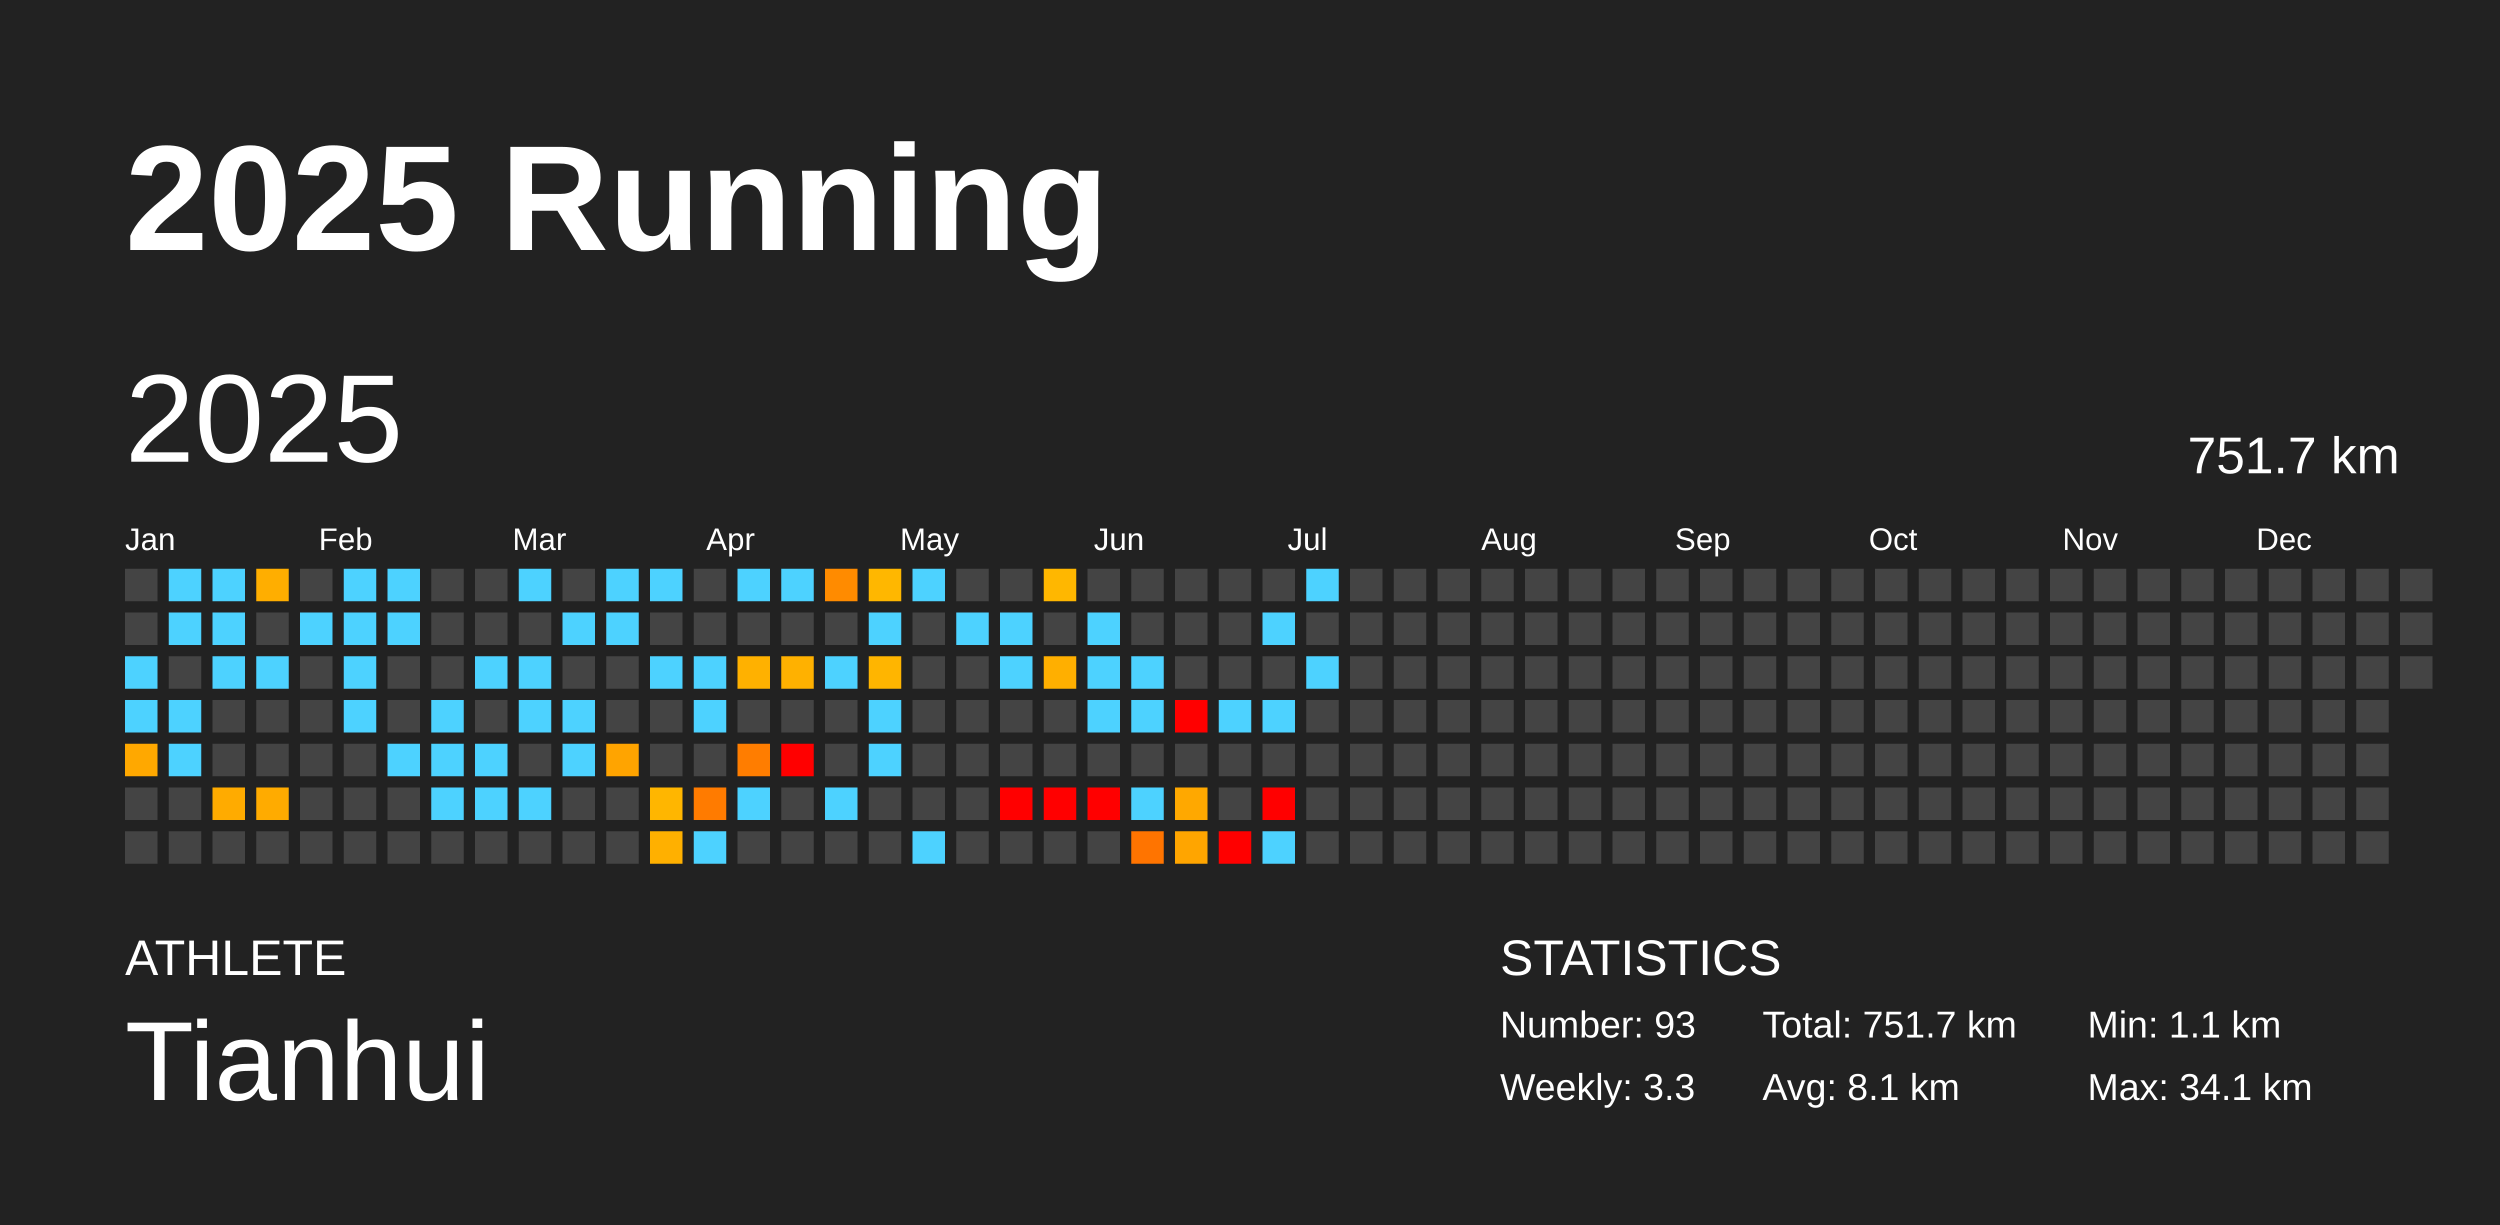
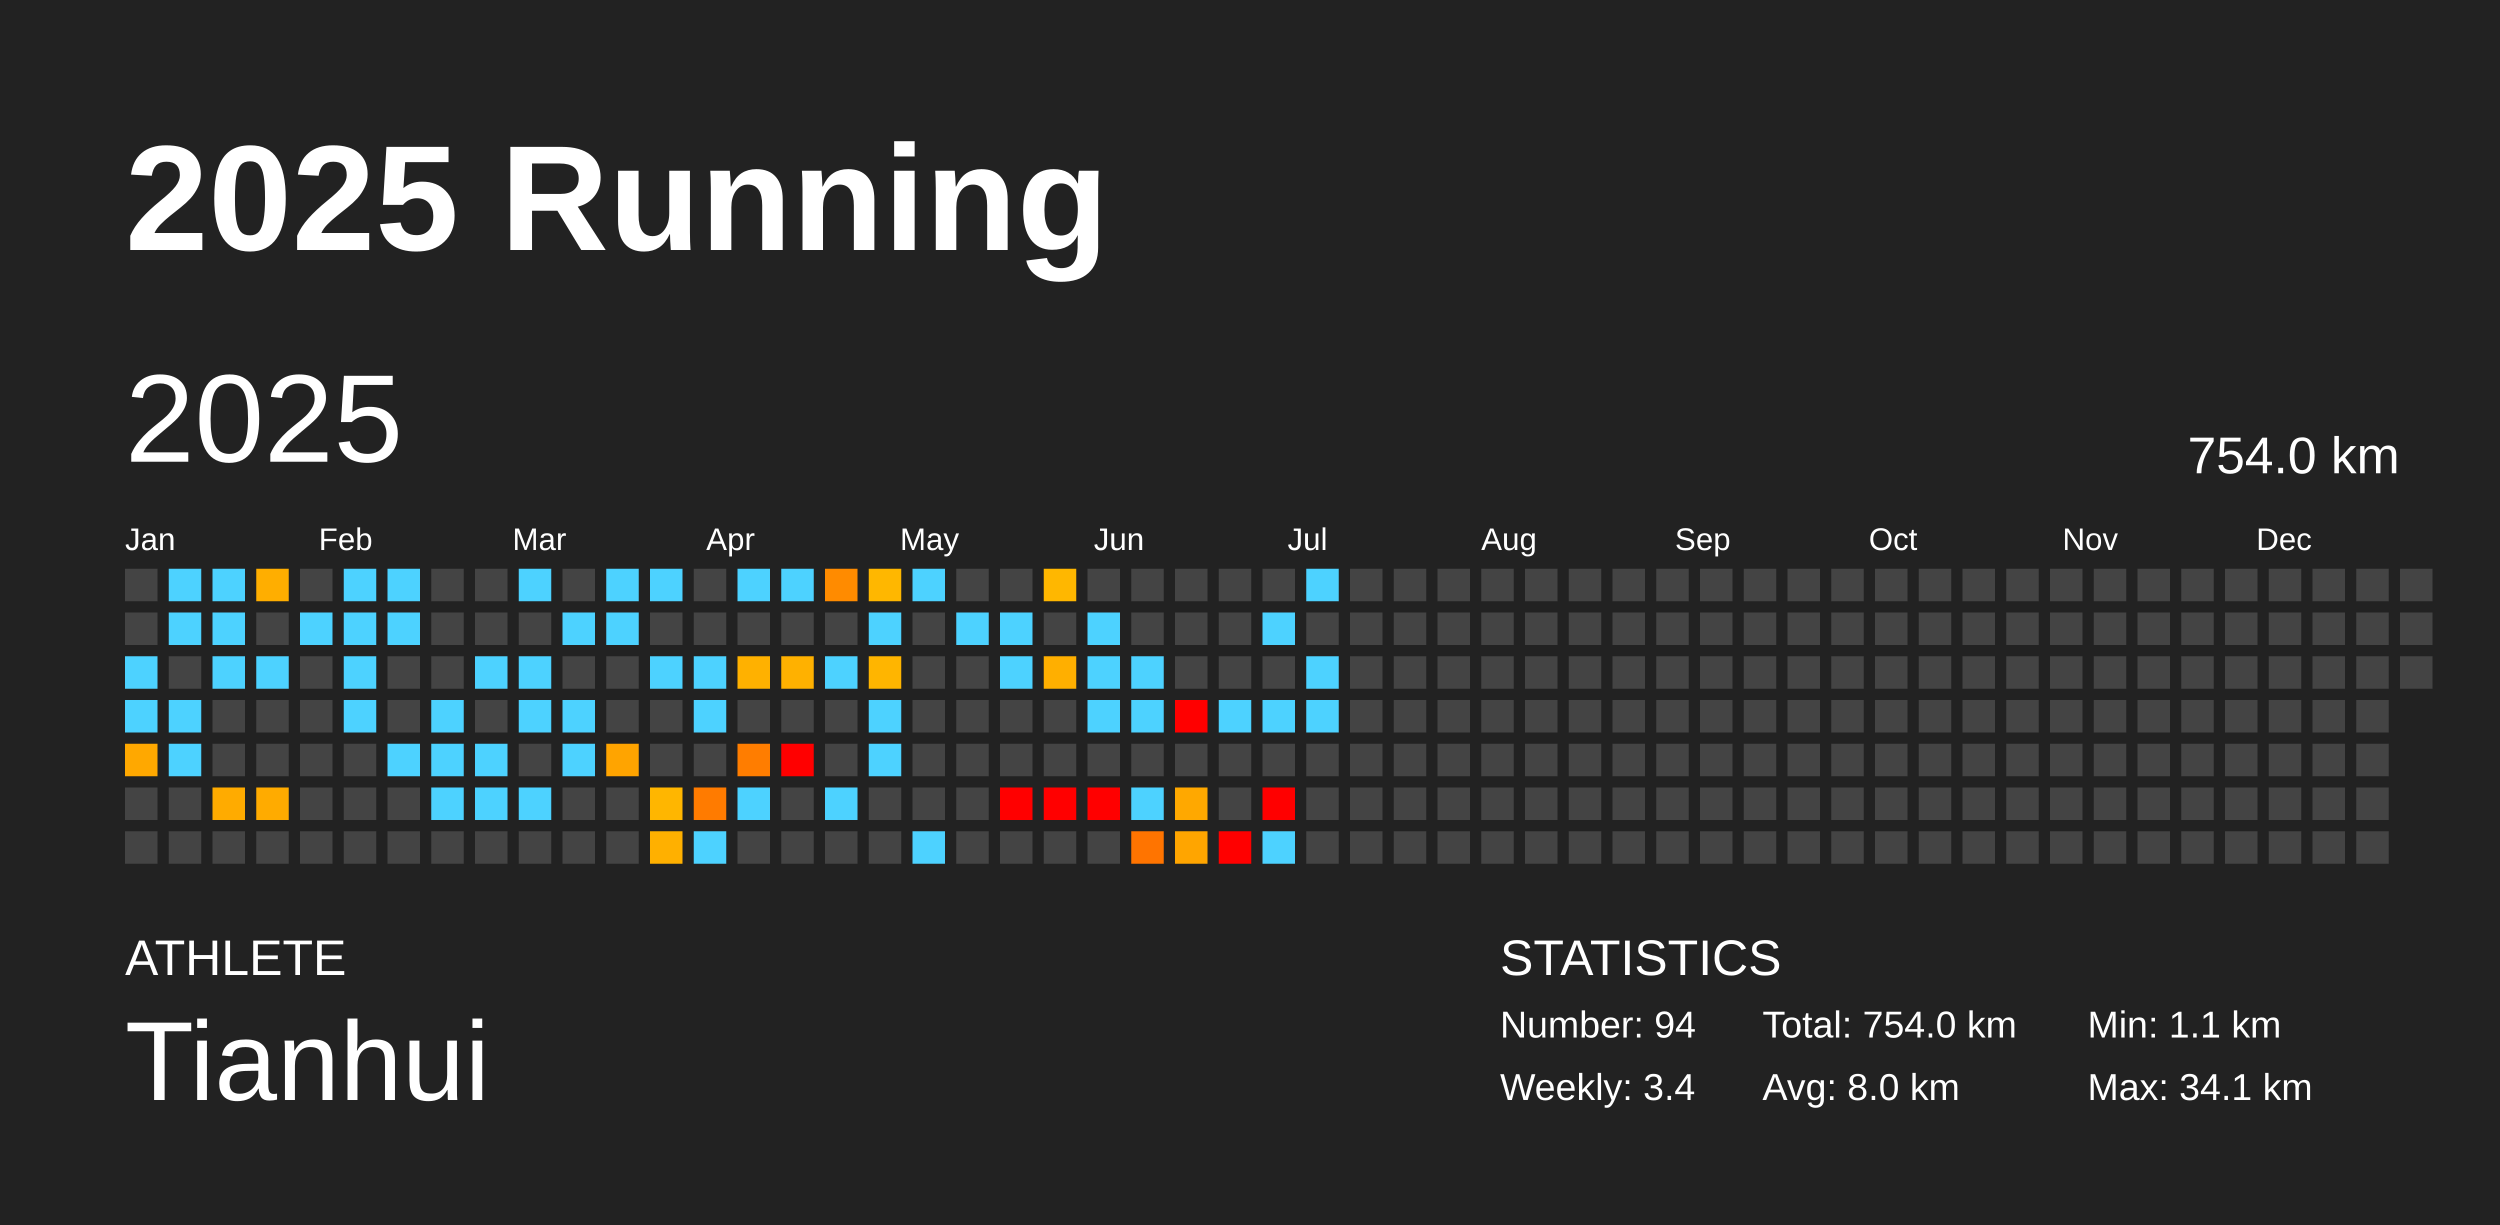
<svg xmlns="http://www.w3.org/2000/svg" baseProfile="full" height="98mm" version="1.1" viewBox="0,0,200,98" width="200mm">
  <defs />
  <rect fill="#222222" height="98" width="200" x="0" y="0" />
  <text fill="#FFFFFF" style="font-size:12px; font-family:Arial; font-weight:bold;" x="10" y="20">2025 Running</text>
  <text fill="#FFFFFF" style="font-size:4px; font-family:Arial" x="10" y="78">ATHLETE</text>
  <text fill="#FFFFFF" style="font-size:9px; font-family:Arial" x="10" y="88">Tianhui</text>
  <text fill="#FFFFFF" style="font-size:4px; font-family:Arial" x="120" y="78">STATISTICS</text>
-   <text fill="#FFFFFF" style="font-size:3px; font-family:Arial" x="120" y="83">Number: 93</text>
-   <text fill="#FFFFFF" style="font-size:3px; font-family:Arial" x="120" y="88">Weekly: 3.3</text>
-   <text fill="#FFFFFF" style="font-size:3px; font-family:Arial" x="141" y="83">Total: 751.7 km</text>
-   <text fill="#FFFFFF" style="font-size:3px; font-family:Arial" x="141" y="88">Avg: 8.1 km</text>
+   <text fill="#FFFFFF" style="font-size:3px; font-family:Arial" x="120" y="83">Number: 94</text>
+   <text fill="#FFFFFF" style="font-size:3px; font-family:Arial" x="120" y="88">Weekly: 3.4</text>
+   <text fill="#FFFFFF" style="font-size:3px; font-family:Arial" x="141" y="83">Total: 754.0 km</text>
+   <text fill="#FFFFFF" style="font-size:3px; font-family:Arial" x="141" y="88">Avg: 8.0 km</text>
  <text fill="#FFFFFF" style="font-size:3px; font-family:Arial" x="167" y="83">Min: 1.1 km</text>
  <text fill="#FFFFFF" style="font-size:3px; font-family:Arial" x="167" y="88">Max: 34.1 km</text>
  <text dominant-baseline="hanging" fill="#FFFFFF" style="font-size:10.0px; font-family:Arial;" x="10" y="30">2025</text>
-   <text dominant-baseline="hanging" fill="#FFFFFF" style="font-size:4.125px; font-family:Arial;" x="175" y="35">751.7 km</text>
+   <text dominant-baseline="hanging" fill="#FFFFFF" style="font-size:4.125px; font-family:Arial;" x="175" y="35">754.0 km</text>
  <text fill="#FFFFFF" style="font-size:2.5px; font-family:Arial" x="10.0" y="44">Jan</text>
  <text fill="#FFFFFF" style="font-size:2.5px; font-family:Arial" x="25.5" y="44">Feb</text>
  <text fill="#FFFFFF" style="font-size:2.5px; font-family:Arial" x="41.0" y="44">Mar</text>
  <text fill="#FFFFFF" style="font-size:2.5px; font-family:Arial" x="56.5" y="44">Apr</text>
  <text fill="#FFFFFF" style="font-size:2.5px; font-family:Arial" x="72.0" y="44">May</text>
  <text fill="#FFFFFF" style="font-size:2.5px; font-family:Arial" x="87.5" y="44">Jun</text>
  <text fill="#FFFFFF" style="font-size:2.5px; font-family:Arial" x="103.0" y="44">Jul</text>
  <text fill="#FFFFFF" style="font-size:2.5px; font-family:Arial" x="118.5" y="44">Aug</text>
  <text fill="#FFFFFF" style="font-size:2.5px; font-family:Arial" x="134.0" y="44">Sep</text>
  <text fill="#FFFFFF" style="font-size:2.5px; font-family:Arial" x="149.5" y="44">Oct</text>
  <text fill="#FFFFFF" style="font-size:2.5px; font-family:Arial" x="165.0" y="44">Nov</text>
  <text fill="#FFFFFF" style="font-size:2.5px; font-family:Arial" x="180.5" y="44">Dec</text>
  <rect fill="#444444" height="2.6" width="2.6" x="10.0" y="45.5" />
  <rect fill="#444444" height="2.6" width="2.6" x="10.0" y="49.0" />
  <rect fill="#4dd2ff" height="2.6" width="2.6" x="10.0" y="52.5" />
  <rect fill="#4dd2ff" height="2.6" width="2.6" x="10.0" y="56.0" />
  <rect fill="#ffa800" height="2.6" width="2.6" x="10.0" y="59.5" />
  <rect fill="#444444" height="2.6" width="2.6" x="10.0" y="63.0" />
  <rect fill="#444444" height="2.6" width="2.6" x="10.0" y="66.5" />
  <rect fill="#4dd2ff" height="2.6" width="2.6" x="13.5" y="45.5" />
  <rect fill="#4dd2ff" height="2.6" width="2.6" x="13.5" y="49.0" />
  <rect fill="#444444" height="2.6" width="2.6" x="13.5" y="52.5" />
  <rect fill="#4dd2ff" height="2.6" width="2.6" x="13.5" y="56.0" />
  <rect fill="#4dd2ff" height="2.6" width="2.6" x="13.5" y="59.5" />
  <rect fill="#444444" height="2.6" width="2.6" x="13.5" y="63.0" />
  <rect fill="#444444" height="2.6" width="2.6" x="13.5" y="66.5" />
  <rect fill="#4dd2ff" height="2.6" width="2.6" x="17.0" y="45.5" />
  <rect fill="#4dd2ff" height="2.6" width="2.6" x="17.0" y="49.0" />
  <rect fill="#4dd2ff" height="2.6" width="2.6" x="17.0" y="52.5" />
  <rect fill="#444444" height="2.6" width="2.6" x="17.0" y="56.0" />
  <rect fill="#444444" height="2.6" width="2.6" x="17.0" y="59.5" />
  <rect fill="#ffab00" height="2.6" width="2.6" x="17.0" y="63.0" />
  <rect fill="#444444" height="2.6" width="2.6" x="17.0" y="66.5" />
  <rect fill="#ffae00" height="2.6" width="2.6" x="20.5" y="45.5" />
  <rect fill="#444444" height="2.6" width="2.6" x="20.5" y="49.0" />
  <rect fill="#4dd2ff" height="2.6" width="2.6" x="20.5" y="52.5" />
  <rect fill="#444444" height="2.6" width="2.6" x="20.5" y="56.0" />
  <rect fill="#444444" height="2.6" width="2.6" x="20.5" y="59.5" />
  <rect fill="#ffab00" height="2.6" width="2.6" x="20.5" y="63.0" />
  <rect fill="#444444" height="2.6" width="2.6" x="20.5" y="66.5" />
  <rect fill="#444444" height="2.6" width="2.6" x="24.0" y="45.5" />
  <rect fill="#4dd2ff" height="2.6" width="2.6" x="24.0" y="49.0" />
  <rect fill="#444444" height="2.6" width="2.6" x="24.0" y="52.5" />
  <rect fill="#444444" height="2.6" width="2.6" x="24.0" y="56.0" />
  <rect fill="#444444" height="2.6" width="2.6" x="24.0" y="59.5" />
  <rect fill="#444444" height="2.6" width="2.6" x="24.0" y="63.0" />
  <rect fill="#444444" height="2.6" width="2.6" x="24.0" y="66.5" />
  <rect fill="#4dd2ff" height="2.6" width="2.6" x="27.5" y="45.5" />
  <rect fill="#4dd2ff" height="2.6" width="2.6" x="27.5" y="49.0" />
  <rect fill="#4dd2ff" height="2.6" width="2.6" x="27.5" y="52.5" />
  <rect fill="#4dd2ff" height="2.6" width="2.6" x="27.5" y="56.0" />
  <rect fill="#444444" height="2.6" width="2.6" x="27.5" y="59.5" />
  <rect fill="#444444" height="2.6" width="2.6" x="27.5" y="63.0" />
  <rect fill="#444444" height="2.6" width="2.6" x="27.5" y="66.5" />
  <rect fill="#4dd2ff" height="2.6" width="2.6" x="31.0" y="45.5" />
  <rect fill="#4dd2ff" height="2.6" width="2.6" x="31.0" y="49.0" />
  <rect fill="#444444" height="2.6" width="2.6" x="31.0" y="52.5" />
  <rect fill="#444444" height="2.6" width="2.6" x="31.0" y="56.0" />
  <rect fill="#4dd2ff" height="2.6" width="2.6" x="31.0" y="59.5" />
  <rect fill="#444444" height="2.6" width="2.6" x="31.0" y="63.0" />
  <rect fill="#444444" height="2.6" width="2.6" x="31.0" y="66.5" />
  <rect fill="#444444" height="2.6" width="2.6" x="34.5" y="45.5" />
  <rect fill="#444444" height="2.6" width="2.6" x="34.5" y="49.0" />
  <rect fill="#444444" height="2.6" width="2.6" x="34.5" y="52.5" />
  <rect fill="#4dd2ff" height="2.6" width="2.6" x="34.5" y="56.0" />
  <rect fill="#4dd2ff" height="2.6" width="2.6" x="34.5" y="59.5" />
  <rect fill="#4dd2ff" height="2.6" width="2.6" x="34.5" y="63.0" />
  <rect fill="#444444" height="2.6" width="2.6" x="34.5" y="66.5" />
  <rect fill="#444444" height="2.6" width="2.6" x="38.0" y="45.5" />
  <rect fill="#444444" height="2.6" width="2.6" x="38.0" y="49.0" />
  <rect fill="#4dd2ff" height="2.6" width="2.6" x="38.0" y="52.5" />
  <rect fill="#444444" height="2.6" width="2.6" x="38.0" y="56.0" />
  <rect fill="#4dd2ff" height="2.6" width="2.6" x="38.0" y="59.5" />
  <rect fill="#4dd2ff" height="2.6" width="2.6" x="38.0" y="63.0" />
  <rect fill="#444444" height="2.6" width="2.6" x="38.0" y="66.5" />
  <rect fill="#4dd2ff" height="2.6" width="2.6" x="41.5" y="45.5" />
  <rect fill="#444444" height="2.6" width="2.6" x="41.5" y="49.0" />
  <rect fill="#4dd2ff" height="2.6" width="2.6" x="41.5" y="52.5" />
  <rect fill="#4dd2ff" height="2.6" width="2.6" x="41.5" y="56.0" />
  <rect fill="#444444" height="2.6" width="2.6" x="41.5" y="59.5" />
  <rect fill="#4dd2ff" height="2.6" width="2.6" x="41.5" y="63.0" />
  <rect fill="#444444" height="2.6" width="2.6" x="41.5" y="66.5" />
  <rect fill="#444444" height="2.6" width="2.6" x="45.0" y="45.5" />
  <rect fill="#4dd2ff" height="2.6" width="2.6" x="45.0" y="49.0" />
  <rect fill="#444444" height="2.6" width="2.6" x="45.0" y="52.5" />
  <rect fill="#4dd2ff" height="2.6" width="2.6" x="45.0" y="56.0" />
  <rect fill="#4dd2ff" height="2.6" width="2.6" x="45.0" y="59.5" />
  <rect fill="#444444" height="2.6" width="2.6" x="45.0" y="63.0" />
  <rect fill="#444444" height="2.6" width="2.6" x="45.0" y="66.5" />
  <rect fill="#4dd2ff" height="2.6" width="2.6" x="48.5" y="45.5" />
  <rect fill="#4dd2ff" height="2.6" width="2.6" x="48.5" y="49.0" />
  <rect fill="#444444" height="2.6" width="2.6" x="48.5" y="52.5" />
  <rect fill="#444444" height="2.6" width="2.6" x="48.5" y="56.0" />
  <rect fill="#ffa400" height="2.6" width="2.6" x="48.5" y="59.5" />
  <rect fill="#444444" height="2.6" width="2.6" x="48.5" y="63.0" />
  <rect fill="#444444" height="2.6" width="2.6" x="48.5" y="66.5" />
  <rect fill="#4dd2ff" height="2.6" width="2.6" x="52.0" y="45.5" />
  <rect fill="#444444" height="2.6" width="2.6" x="52.0" y="49.0" />
  <rect fill="#4dd2ff" height="2.6" width="2.6" x="52.0" y="52.5" />
  <rect fill="#444444" height="2.6" width="2.6" x="52.0" y="56.0" />
  <rect fill="#444444" height="2.6" width="2.6" x="52.0" y="59.5" />
  <rect fill="#ffb600" height="2.6" width="2.6" x="52.0" y="63.0" />
  <rect fill="#ffb000" height="2.6" width="2.6" x="52.0" y="66.5" />
  <rect fill="#444444" height="2.6" width="2.6" x="55.5" y="45.5" />
  <rect fill="#444444" height="2.6" width="2.6" x="55.5" y="49.0" />
  <rect fill="#4dd2ff" height="2.6" width="2.6" x="55.5" y="52.5" />
  <rect fill="#4dd2ff" height="2.6" width="2.6" x="55.5" y="56.0" />
  <rect fill="#444444" height="2.6" width="2.6" x="55.5" y="59.5" />
  <rect fill="#ff7b00" height="2.6" width="2.6" x="55.5" y="63.0" />
  <rect fill="#4dd2ff" height="2.6" width="2.6" x="55.5" y="66.5" />
  <rect fill="#4dd2ff" height="2.6" width="2.6" x="59.0" y="45.5" />
  <rect fill="#444444" height="2.6" width="2.6" x="59.0" y="49.0" />
  <rect fill="#ffb100" height="2.6" width="2.6" x="59.0" y="52.5" />
  <rect fill="#444444" height="2.6" width="2.6" x="59.0" y="56.0" />
  <rect fill="#ff7d00" height="2.6" width="2.6" x="59.0" y="59.5" />
  <rect fill="#4dd2ff" height="2.6" width="2.6" x="59.0" y="63.0" />
  <rect fill="#444444" height="2.6" width="2.6" x="59.0" y="66.5" />
  <rect fill="#4dd2ff" height="2.6" width="2.6" x="62.5" y="45.5" />
  <rect fill="#444444" height="2.6" width="2.6" x="62.5" y="49.0" />
  <rect fill="#ffb100" height="2.6" width="2.6" x="62.5" y="52.5" />
  <rect fill="#444444" height="2.6" width="2.6" x="62.5" y="56.0" />
  <rect fill="red" height="2.6" width="2.6" x="62.5" y="59.5" />
  <rect fill="#444444" height="2.6" width="2.6" x="62.5" y="63.0" />
  <rect fill="#444444" height="2.6" width="2.6" x="62.5" y="66.5" />
  <rect fill="#ff8b00" height="2.6" width="2.6" x="66.0" y="45.5" />
  <rect fill="#444444" height="2.6" width="2.6" x="66.0" y="49.0" />
  <rect fill="#4dd2ff" height="2.6" width="2.6" x="66.0" y="52.5" />
  <rect fill="#444444" height="2.6" width="2.6" x="66.0" y="56.0" />
  <rect fill="#444444" height="2.6" width="2.6" x="66.0" y="59.5" />
  <rect fill="#4dd2ff" height="2.6" width="2.6" x="66.0" y="63.0" />
  <rect fill="#444444" height="2.6" width="2.6" x="66.0" y="66.5" />
  <rect fill="#ffb700" height="2.6" width="2.6" x="69.5" y="45.5" />
  <rect fill="#4dd2ff" height="2.6" width="2.6" x="69.5" y="49.0" />
  <rect fill="#ffb500" height="2.6" width="2.6" x="69.5" y="52.5" />
  <rect fill="#4dd2ff" height="2.6" width="2.6" x="69.5" y="56.0" />
  <rect fill="#4dd2ff" height="2.6" width="2.6" x="69.5" y="59.5" />
  <rect fill="#444444" height="2.6" width="2.6" x="69.5" y="63.0" />
  <rect fill="#444444" height="2.6" width="2.6" x="69.5" y="66.5" />
  <rect fill="#4dd2ff" height="2.6" width="2.6" x="73.0" y="45.5" />
  <rect fill="#444444" height="2.6" width="2.6" x="73.0" y="49.0" />
  <rect fill="#444444" height="2.6" width="2.6" x="73.0" y="52.5" />
  <rect fill="#444444" height="2.6" width="2.6" x="73.0" y="56.0" />
  <rect fill="#444444" height="2.6" width="2.6" x="73.0" y="59.5" />
  <rect fill="#444444" height="2.6" width="2.6" x="73.0" y="63.0" />
  <rect fill="#4dd2ff" height="2.6" width="2.6" x="73.0" y="66.5" />
  <rect fill="#444444" height="2.6" width="2.6" x="76.5" y="45.5" />
  <rect fill="#4dd2ff" height="2.6" width="2.6" x="76.5" y="49.0" />
  <rect fill="#444444" height="2.6" width="2.6" x="76.5" y="52.5" />
  <rect fill="#444444" height="2.6" width="2.6" x="76.5" y="56.0" />
  <rect fill="#444444" height="2.6" width="2.6" x="76.5" y="59.5" />
  <rect fill="#444444" height="2.6" width="2.6" x="76.5" y="63.0" />
  <rect fill="#444444" height="2.6" width="2.6" x="76.5" y="66.5" />
  <rect fill="#444444" height="2.6" width="2.6" x="80.0" y="45.5" />
  <rect fill="#4dd2ff" height="2.6" width="2.6" x="80.0" y="49.0" />
  <rect fill="#4dd2ff" height="2.6" width="2.6" x="80.0" y="52.5" />
  <rect fill="#444444" height="2.6" width="2.6" x="80.0" y="56.0" />
  <rect fill="#444444" height="2.6" width="2.6" x="80.0" y="59.5" />
  <rect fill="red" height="2.6" width="2.6" x="80.0" y="63.0" />
  <rect fill="#444444" height="2.6" width="2.6" x="80.0" y="66.5" />
  <rect fill="#ffb700" height="2.6" width="2.6" x="83.5" y="45.5" />
  <rect fill="#444444" height="2.6" width="2.6" x="83.5" y="49.0" />
  <rect fill="#ffaf00" height="2.6" width="2.6" x="83.5" y="52.5" />
  <rect fill="#444444" height="2.6" width="2.6" x="83.5" y="56.0" />
  <rect fill="#444444" height="2.6" width="2.6" x="83.5" y="59.5" />
  <rect fill="red" height="2.6" width="2.6" x="83.5" y="63.0" />
  <rect fill="#444444" height="2.6" width="2.6" x="83.5" y="66.5" />
  <rect fill="#444444" height="2.6" width="2.6" x="87.0" y="45.5" />
  <rect fill="#4dd2ff" height="2.6" width="2.6" x="87.0" y="49.0" />
  <rect fill="#4dd2ff" height="2.6" width="2.6" x="87.0" y="52.5" />
  <rect fill="#4dd2ff" height="2.6" width="2.6" x="87.0" y="56.0" />
  <rect fill="#444444" height="2.6" width="2.6" x="87.0" y="59.5" />
  <rect fill="red" height="2.6" width="2.6" x="87.0" y="63.0" />
  <rect fill="#444444" height="2.6" width="2.6" x="87.0" y="66.5" />
  <rect fill="#444444" height="2.6" width="2.6" x="90.5" y="45.5" />
  <rect fill="#444444" height="2.6" width="2.6" x="90.5" y="49.0" />
  <rect fill="#4dd2ff" height="2.6" width="2.6" x="90.5" y="52.5" />
  <rect fill="#4dd2ff" height="2.6" width="2.6" x="90.5" y="56.0" />
  <rect fill="#444444" height="2.6" width="2.6" x="90.5" y="59.5" />
  <rect fill="#4dd2ff" height="2.6" width="2.6" x="90.5" y="63.0" />
  <rect fill="#ff7400" height="2.6" width="2.6" x="90.5" y="66.5" />
  <rect fill="#444444" height="2.6" width="2.6" x="94.0" y="45.5" />
  <rect fill="#444444" height="2.6" width="2.6" x="94.0" y="49.0" />
  <rect fill="#444444" height="2.6" width="2.6" x="94.0" y="52.5" />
  <rect fill="red" height="2.6" width="2.6" x="94.0" y="56.0" />
  <rect fill="#444444" height="2.6" width="2.6" x="94.0" y="59.5" />
  <rect fill="#ffa800" height="2.6" width="2.6" x="94.0" y="63.0" />
  <rect fill="#ffa500" height="2.6" width="2.6" x="94.0" y="66.5" />
  <rect fill="#444444" height="2.6" width="2.6" x="97.5" y="45.5" />
  <rect fill="#444444" height="2.6" width="2.6" x="97.5" y="49.0" />
  <rect fill="#444444" height="2.6" width="2.6" x="97.5" y="52.5" />
  <rect fill="#4dd2ff" height="2.6" width="2.6" x="97.5" y="56.0" />
  <rect fill="#444444" height="2.6" width="2.6" x="97.5" y="59.5" />
  <rect fill="#444444" height="2.6" width="2.6" x="97.5" y="63.0" />
  <rect fill="red" height="2.6" width="2.6" x="97.5" y="66.5" />
  <rect fill="#444444" height="2.6" width="2.6" x="101.0" y="45.5" />
  <rect fill="#4dd2ff" height="2.6" width="2.6" x="101.0" y="49.0" />
  <rect fill="#444444" height="2.6" width="2.6" x="101.0" y="52.5" />
  <rect fill="#4dd2ff" height="2.6" width="2.6" x="101.0" y="56.0" />
  <rect fill="#444444" height="2.6" width="2.6" x="101.0" y="59.5" />
  <rect fill="red" height="2.6" width="2.6" x="101.0" y="63.0" />
  <rect fill="#4dd2ff" height="2.6" width="2.6" x="101.0" y="66.5" />
  <rect fill="#4dd2ff" height="2.6" width="2.6" x="104.5" y="45.5" />
  <rect fill="#444444" height="2.6" width="2.6" x="104.5" y="49.0" />
  <rect fill="#4dd2ff" height="2.6" width="2.6" x="104.5" y="52.5" />
-   <rect fill="#444444" height="2.6" width="2.6" x="104.5" y="56.0" />
+   <rect fill="#4dd2ff" height="2.6" width="2.6" x="104.5" y="56.0" />
  <rect fill="#444444" height="2.6" width="2.6" x="104.5" y="59.5" />
  <rect fill="#444444" height="2.6" width="2.6" x="104.5" y="63.0" />
  <rect fill="#444444" height="2.6" width="2.6" x="104.5" y="66.5" />
  <rect fill="#444444" height="2.6" width="2.6" x="108.0" y="45.5" />
  <rect fill="#444444" height="2.6" width="2.6" x="108.0" y="49.0" />
  <rect fill="#444444" height="2.6" width="2.6" x="108.0" y="52.5" />
  <rect fill="#444444" height="2.6" width="2.6" x="108.0" y="56.0" />
  <rect fill="#444444" height="2.6" width="2.6" x="108.0" y="59.5" />
  <rect fill="#444444" height="2.6" width="2.6" x="108.0" y="63.0" />
  <rect fill="#444444" height="2.6" width="2.6" x="108.0" y="66.5" />
  <rect fill="#444444" height="2.6" width="2.6" x="111.5" y="45.5" />
  <rect fill="#444444" height="2.6" width="2.6" x="111.5" y="49.0" />
  <rect fill="#444444" height="2.6" width="2.6" x="111.5" y="52.5" />
  <rect fill="#444444" height="2.6" width="2.6" x="111.5" y="56.0" />
  <rect fill="#444444" height="2.6" width="2.6" x="111.5" y="59.5" />
  <rect fill="#444444" height="2.6" width="2.6" x="111.5" y="63.0" />
  <rect fill="#444444" height="2.6" width="2.6" x="111.5" y="66.5" />
  <rect fill="#444444" height="2.6" width="2.6" x="115.0" y="45.5" />
  <rect fill="#444444" height="2.6" width="2.6" x="115.0" y="49.0" />
  <rect fill="#444444" height="2.6" width="2.6" x="115.0" y="52.5" />
  <rect fill="#444444" height="2.6" width="2.6" x="115.0" y="56.0" />
  <rect fill="#444444" height="2.6" width="2.6" x="115.0" y="59.5" />
  <rect fill="#444444" height="2.6" width="2.6" x="115.0" y="63.0" />
  <rect fill="#444444" height="2.6" width="2.6" x="115.0" y="66.5" />
  <rect fill="#444444" height="2.6" width="2.6" x="118.5" y="45.5" />
  <rect fill="#444444" height="2.6" width="2.6" x="118.5" y="49.0" />
  <rect fill="#444444" height="2.6" width="2.6" x="118.5" y="52.5" />
  <rect fill="#444444" height="2.6" width="2.6" x="118.5" y="56.0" />
  <rect fill="#444444" height="2.6" width="2.6" x="118.5" y="59.5" />
  <rect fill="#444444" height="2.6" width="2.6" x="118.5" y="63.0" />
  <rect fill="#444444" height="2.6" width="2.6" x="118.5" y="66.5" />
  <rect fill="#444444" height="2.6" width="2.6" x="122.0" y="45.5" />
  <rect fill="#444444" height="2.6" width="2.6" x="122.0" y="49.0" />
  <rect fill="#444444" height="2.6" width="2.6" x="122.0" y="52.5" />
  <rect fill="#444444" height="2.6" width="2.6" x="122.0" y="56.0" />
  <rect fill="#444444" height="2.6" width="2.6" x="122.0" y="59.5" />
  <rect fill="#444444" height="2.6" width="2.6" x="122.0" y="63.0" />
  <rect fill="#444444" height="2.6" width="2.6" x="122.0" y="66.5" />
  <rect fill="#444444" height="2.6" width="2.6" x="125.5" y="45.5" />
  <rect fill="#444444" height="2.6" width="2.6" x="125.5" y="49.0" />
  <rect fill="#444444" height="2.6" width="2.6" x="125.5" y="52.5" />
  <rect fill="#444444" height="2.6" width="2.6" x="125.5" y="56.0" />
  <rect fill="#444444" height="2.6" width="2.6" x="125.5" y="59.5" />
  <rect fill="#444444" height="2.6" width="2.6" x="125.5" y="63.0" />
  <rect fill="#444444" height="2.6" width="2.6" x="125.5" y="66.5" />
  <rect fill="#444444" height="2.6" width="2.6" x="129.0" y="45.5" />
  <rect fill="#444444" height="2.6" width="2.6" x="129.0" y="49.0" />
  <rect fill="#444444" height="2.6" width="2.6" x="129.0" y="52.5" />
  <rect fill="#444444" height="2.6" width="2.6" x="129.0" y="56.0" />
  <rect fill="#444444" height="2.6" width="2.6" x="129.0" y="59.5" />
  <rect fill="#444444" height="2.6" width="2.6" x="129.0" y="63.0" />
  <rect fill="#444444" height="2.6" width="2.6" x="129.0" y="66.5" />
  <rect fill="#444444" height="2.6" width="2.6" x="132.5" y="45.5" />
  <rect fill="#444444" height="2.6" width="2.6" x="132.5" y="49.0" />
  <rect fill="#444444" height="2.6" width="2.6" x="132.5" y="52.5" />
  <rect fill="#444444" height="2.6" width="2.6" x="132.5" y="56.0" />
  <rect fill="#444444" height="2.6" width="2.6" x="132.5" y="59.5" />
  <rect fill="#444444" height="2.6" width="2.6" x="132.5" y="63.0" />
  <rect fill="#444444" height="2.6" width="2.6" x="132.5" y="66.5" />
  <rect fill="#444444" height="2.6" width="2.6" x="136.0" y="45.5" />
  <rect fill="#444444" height="2.6" width="2.6" x="136.0" y="49.0" />
  <rect fill="#444444" height="2.6" width="2.6" x="136.0" y="52.5" />
  <rect fill="#444444" height="2.6" width="2.6" x="136.0" y="56.0" />
  <rect fill="#444444" height="2.6" width="2.6" x="136.0" y="59.5" />
  <rect fill="#444444" height="2.6" width="2.6" x="136.0" y="63.0" />
  <rect fill="#444444" height="2.6" width="2.6" x="136.0" y="66.5" />
  <rect fill="#444444" height="2.6" width="2.6" x="139.5" y="45.5" />
  <rect fill="#444444" height="2.6" width="2.6" x="139.5" y="49.0" />
  <rect fill="#444444" height="2.6" width="2.6" x="139.5" y="52.5" />
  <rect fill="#444444" height="2.6" width="2.6" x="139.5" y="56.0" />
  <rect fill="#444444" height="2.6" width="2.6" x="139.5" y="59.5" />
  <rect fill="#444444" height="2.6" width="2.6" x="139.5" y="63.0" />
  <rect fill="#444444" height="2.6" width="2.6" x="139.5" y="66.5" />
  <rect fill="#444444" height="2.6" width="2.6" x="143.0" y="45.5" />
  <rect fill="#444444" height="2.6" width="2.6" x="143.0" y="49.0" />
  <rect fill="#444444" height="2.6" width="2.6" x="143.0" y="52.5" />
  <rect fill="#444444" height="2.6" width="2.6" x="143.0" y="56.0" />
  <rect fill="#444444" height="2.6" width="2.6" x="143.0" y="59.5" />
  <rect fill="#444444" height="2.6" width="2.6" x="143.0" y="63.0" />
  <rect fill="#444444" height="2.6" width="2.6" x="143.0" y="66.5" />
  <rect fill="#444444" height="2.6" width="2.6" x="146.5" y="45.5" />
  <rect fill="#444444" height="2.6" width="2.6" x="146.5" y="49.0" />
  <rect fill="#444444" height="2.6" width="2.6" x="146.5" y="52.5" />
  <rect fill="#444444" height="2.6" width="2.6" x="146.5" y="56.0" />
  <rect fill="#444444" height="2.6" width="2.6" x="146.5" y="59.5" />
  <rect fill="#444444" height="2.6" width="2.6" x="146.5" y="63.0" />
  <rect fill="#444444" height="2.6" width="2.6" x="146.5" y="66.5" />
  <rect fill="#444444" height="2.6" width="2.6" x="150.0" y="45.5" />
  <rect fill="#444444" height="2.6" width="2.6" x="150.0" y="49.0" />
  <rect fill="#444444" height="2.6" width="2.6" x="150.0" y="52.5" />
  <rect fill="#444444" height="2.6" width="2.6" x="150.0" y="56.0" />
  <rect fill="#444444" height="2.6" width="2.6" x="150.0" y="59.5" />
  <rect fill="#444444" height="2.6" width="2.6" x="150.0" y="63.0" />
  <rect fill="#444444" height="2.6" width="2.6" x="150.0" y="66.5" />
  <rect fill="#444444" height="2.6" width="2.6" x="153.5" y="45.5" />
  <rect fill="#444444" height="2.6" width="2.6" x="153.5" y="49.0" />
  <rect fill="#444444" height="2.6" width="2.6" x="153.5" y="52.5" />
  <rect fill="#444444" height="2.6" width="2.6" x="153.5" y="56.0" />
  <rect fill="#444444" height="2.6" width="2.6" x="153.5" y="59.5" />
  <rect fill="#444444" height="2.6" width="2.6" x="153.5" y="63.0" />
  <rect fill="#444444" height="2.6" width="2.6" x="153.5" y="66.5" />
  <rect fill="#444444" height="2.6" width="2.6" x="157.0" y="45.5" />
  <rect fill="#444444" height="2.6" width="2.6" x="157.0" y="49.0" />
  <rect fill="#444444" height="2.6" width="2.6" x="157.0" y="52.5" />
  <rect fill="#444444" height="2.6" width="2.6" x="157.0" y="56.0" />
  <rect fill="#444444" height="2.6" width="2.6" x="157.0" y="59.5" />
  <rect fill="#444444" height="2.6" width="2.6" x="157.0" y="63.0" />
  <rect fill="#444444" height="2.6" width="2.6" x="157.0" y="66.5" />
  <rect fill="#444444" height="2.6" width="2.6" x="160.5" y="45.5" />
  <rect fill="#444444" height="2.6" width="2.6" x="160.5" y="49.0" />
  <rect fill="#444444" height="2.6" width="2.6" x="160.5" y="52.5" />
  <rect fill="#444444" height="2.6" width="2.6" x="160.5" y="56.0" />
  <rect fill="#444444" height="2.6" width="2.6" x="160.5" y="59.5" />
  <rect fill="#444444" height="2.6" width="2.6" x="160.5" y="63.0" />
  <rect fill="#444444" height="2.6" width="2.6" x="160.5" y="66.5" />
  <rect fill="#444444" height="2.6" width="2.6" x="164.0" y="45.5" />
  <rect fill="#444444" height="2.6" width="2.6" x="164.0" y="49.0" />
  <rect fill="#444444" height="2.6" width="2.6" x="164.0" y="52.5" />
  <rect fill="#444444" height="2.6" width="2.6" x="164.0" y="56.0" />
  <rect fill="#444444" height="2.6" width="2.6" x="164.0" y="59.5" />
  <rect fill="#444444" height="2.6" width="2.6" x="164.0" y="63.0" />
  <rect fill="#444444" height="2.6" width="2.6" x="164.0" y="66.5" />
  <rect fill="#444444" height="2.6" width="2.6" x="167.5" y="45.5" />
  <rect fill="#444444" height="2.6" width="2.6" x="167.5" y="49.0" />
  <rect fill="#444444" height="2.6" width="2.6" x="167.5" y="52.5" />
  <rect fill="#444444" height="2.6" width="2.6" x="167.5" y="56.0" />
  <rect fill="#444444" height="2.6" width="2.6" x="167.5" y="59.5" />
  <rect fill="#444444" height="2.6" width="2.6" x="167.5" y="63.0" />
  <rect fill="#444444" height="2.6" width="2.6" x="167.5" y="66.5" />
  <rect fill="#444444" height="2.6" width="2.6" x="171.0" y="45.5" />
  <rect fill="#444444" height="2.6" width="2.6" x="171.0" y="49.0" />
  <rect fill="#444444" height="2.6" width="2.6" x="171.0" y="52.5" />
  <rect fill="#444444" height="2.6" width="2.6" x="171.0" y="56.0" />
  <rect fill="#444444" height="2.6" width="2.6" x="171.0" y="59.5" />
  <rect fill="#444444" height="2.6" width="2.6" x="171.0" y="63.0" />
  <rect fill="#444444" height="2.6" width="2.6" x="171.0" y="66.5" />
  <rect fill="#444444" height="2.6" width="2.6" x="174.5" y="45.5" />
  <rect fill="#444444" height="2.6" width="2.6" x="174.5" y="49.0" />
  <rect fill="#444444" height="2.6" width="2.6" x="174.5" y="52.5" />
  <rect fill="#444444" height="2.6" width="2.6" x="174.5" y="56.0" />
  <rect fill="#444444" height="2.6" width="2.6" x="174.5" y="59.5" />
  <rect fill="#444444" height="2.6" width="2.6" x="174.5" y="63.0" />
  <rect fill="#444444" height="2.6" width="2.6" x="174.5" y="66.5" />
  <rect fill="#444444" height="2.6" width="2.6" x="178.0" y="45.5" />
  <rect fill="#444444" height="2.6" width="2.6" x="178.0" y="49.0" />
  <rect fill="#444444" height="2.6" width="2.6" x="178.0" y="52.5" />
  <rect fill="#444444" height="2.6" width="2.6" x="178.0" y="56.0" />
  <rect fill="#444444" height="2.6" width="2.6" x="178.0" y="59.5" />
  <rect fill="#444444" height="2.6" width="2.6" x="178.0" y="63.0" />
  <rect fill="#444444" height="2.6" width="2.6" x="178.0" y="66.5" />
  <rect fill="#444444" height="2.6" width="2.6" x="181.5" y="45.5" />
  <rect fill="#444444" height="2.6" width="2.6" x="181.5" y="49.0" />
  <rect fill="#444444" height="2.6" width="2.6" x="181.5" y="52.5" />
  <rect fill="#444444" height="2.6" width="2.6" x="181.5" y="56.0" />
  <rect fill="#444444" height="2.6" width="2.6" x="181.5" y="59.5" />
  <rect fill="#444444" height="2.6" width="2.6" x="181.5" y="63.0" />
  <rect fill="#444444" height="2.6" width="2.6" x="181.5" y="66.5" />
  <rect fill="#444444" height="2.6" width="2.6" x="185.0" y="45.5" />
  <rect fill="#444444" height="2.6" width="2.6" x="185.0" y="49.0" />
  <rect fill="#444444" height="2.6" width="2.6" x="185.0" y="52.5" />
  <rect fill="#444444" height="2.6" width="2.6" x="185.0" y="56.0" />
  <rect fill="#444444" height="2.6" width="2.6" x="185.0" y="59.5" />
  <rect fill="#444444" height="2.6" width="2.6" x="185.0" y="63.0" />
  <rect fill="#444444" height="2.6" width="2.6" x="185.0" y="66.5" />
  <rect fill="#444444" height="2.6" width="2.6" x="188.5" y="45.5" />
  <rect fill="#444444" height="2.6" width="2.6" x="188.5" y="49.0" />
  <rect fill="#444444" height="2.6" width="2.6" x="188.5" y="52.5" />
  <rect fill="#444444" height="2.6" width="2.6" x="188.5" y="56.0" />
  <rect fill="#444444" height="2.6" width="2.6" x="188.5" y="59.5" />
  <rect fill="#444444" height="2.6" width="2.6" x="188.5" y="63.0" />
  <rect fill="#444444" height="2.6" width="2.6" x="188.5" y="66.5" />
  <rect fill="#444444" height="2.6" width="2.6" x="192.0" y="45.5" />
  <rect fill="#444444" height="2.6" width="2.6" x="192.0" y="49.0" />
  <rect fill="#444444" height="2.6" width="2.6" x="192.0" y="52.5" />
</svg>
